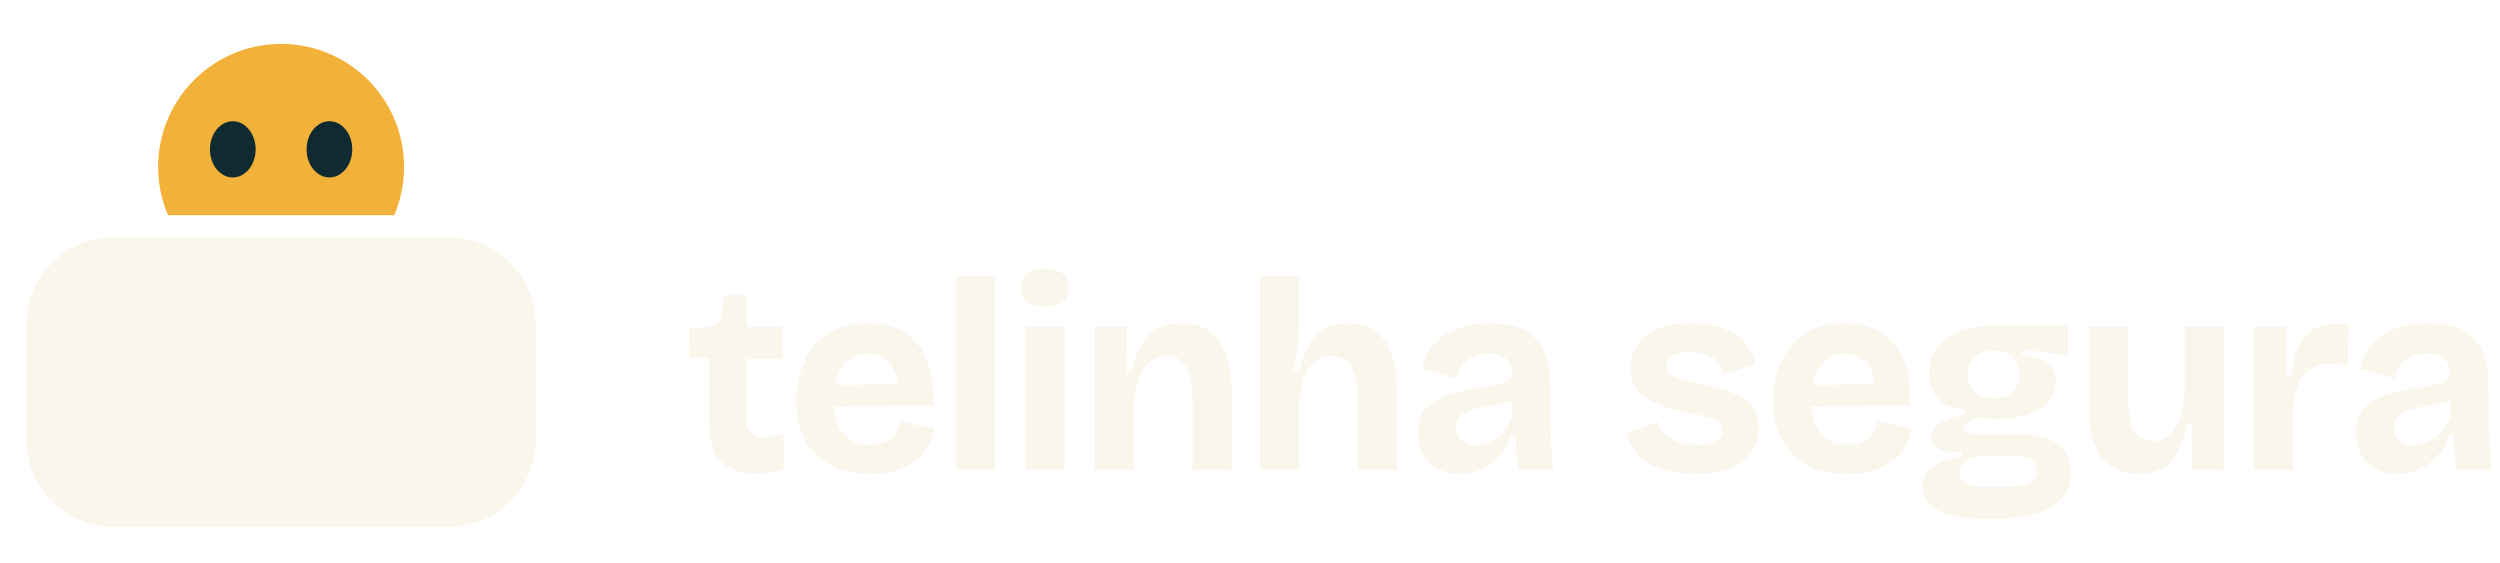
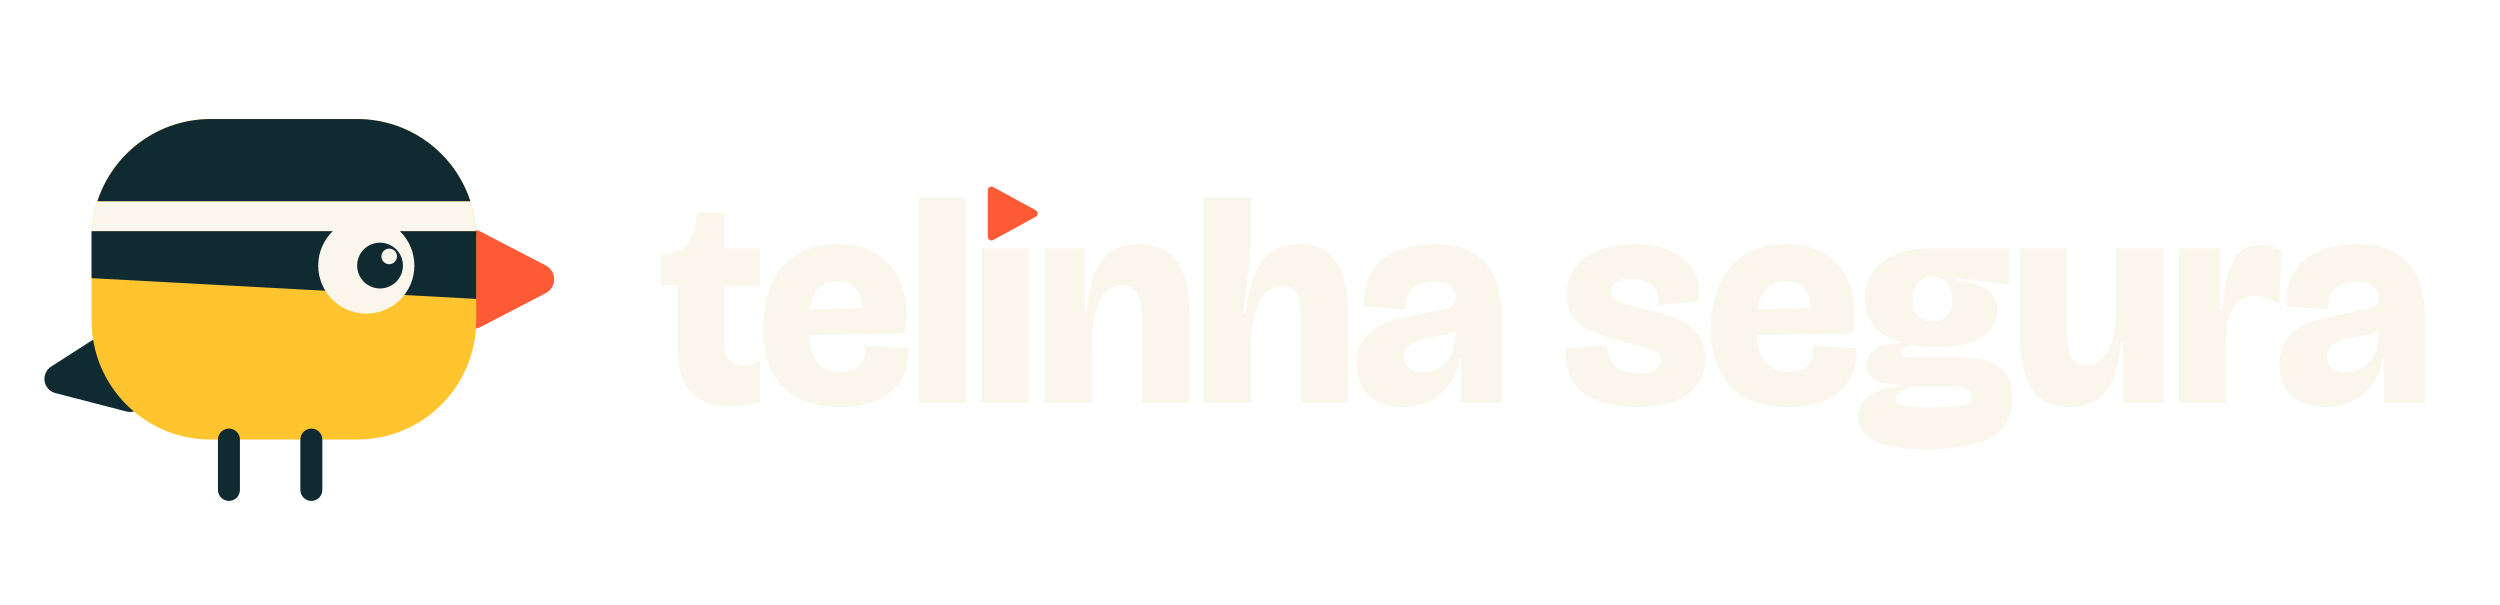
- <svg xmlns="http://www.w3.org/2000/svg" viewBox="0 0 284.59 64" width="284.59" height="64" role="img" aria-label="Telinha Segura">
+ <svg xmlns="http://www.w3.org/2000/svg" viewBox="-6 -6 546 132" width="546" height="132" role="img" aria-label="Telinha Segura">
  <g>
-     <path fill="#FBF6EC" d="M13 27H51A10 10 0 0 1 61 37V50A10 10 0 0 1 51 60H13A10 10 0 0 1 3 50V37A10 10 0 0 1 13 27Z" />
-     <path fill="#F2B23A" d="M19.126 24.5A14 14 0 1 1 44.874 24.5Z" />
-     <ellipse fill="#0F2A30" cx="26.5" cy="17" rx="2.6" ry="3.2" />
-     <ellipse fill="#0F2A30" cx="37.5" cy="17" rx="2.6" ry="3.2" />
+     <polygon fill="#0F2A30" stroke="#0F2A30" stroke-width="6.4" stroke-linejoin="round" points="21.25 67.55 6.9 76.75 22.42 80.77" />
+     <polygon fill="#FF5A36" stroke="#FF5A36" stroke-width="6.8" stroke-linejoin="round" points="97.4 47.6 111.63 55 97.4 62.4" />
+     <path fill="#FFC42E" d="M40 20H72A26 26 0 0 1 98 46V64A26 26 0 0 1 72 90H40A26 26 0 0 1 14 64V46A26 26 0 0 1 40 20Z" />
+     <path fill="#0F2A30" d="M15.261 38A26 26 0 0 1 40 20H72A26 26 0 0 1 96.739 38Z" />
+     <path fill="#FBF6EC" d="M15.261 38H96.739A26 26 0 0 1 97.957 44.5H14.043A26 26 0 0 1 15.261 38Z" />
+     <polygon fill="#0F2A30" points="14 44.5 98 44.5 98 59.28 14 54.75" />
+     <rect fill="#0F2A30" x="41.6" y="87.6" width="4.8" height="15.8" rx="2.4" />
+     <rect fill="#0F2A30" x="59.6" y="87.6" width="4.8" height="15.8" rx="2.4" />
+     <circle fill="#FBF6EC" cx="74" cy="52" r="10.5" />
+     <circle fill="#0F2A30" cx="77" cy="52" r="5" />
+     <circle fill="#FBF6EC" cx="79" cy="50" r="1.7" />
  </g>
-   <path fill="#FBF6EC" transform="translate(78 53.5)" d="M8.029 0.372Q5.27 0.372 3.983 -1.07Q2.697 -2.511 2.697 -5.642V-12.772H0.403L0.465 -16.182H1.922Q2.976 -16.213 3.472 -16.569Q3.968 -16.926 4.092 -17.825L4.433 -19.902H6.975V-16.275H11.067V-12.648H6.975V-5.859Q6.975 -4.743 7.518 -4.232Q8.06 -3.72 9.114 -3.72Q9.672 -3.72 10.215 -3.844Q10.757 -3.968 11.191 -4.247V-0.124Q10.23 0.186 9.439 0.279Q8.649 0.372 8.029 0.372ZM21.08 0.434Q19.034 0.434 17.484 -0.139Q15.934 -0.713 14.849 -1.782Q13.764 -2.852 13.206 -4.386Q12.648 -5.921 12.648 -7.843Q12.648 -9.765 13.191 -11.377Q13.733 -12.989 14.771 -14.198Q15.81 -15.407 17.329 -16.058Q18.848 -16.709 20.77 -16.709Q22.661 -16.709 24.102 -16.089Q25.544 -15.469 26.505 -14.26Q27.466 -13.051 27.916 -11.315Q28.365 -9.579 28.21 -7.316L15.531 -7.223V-9.672L25.544 -9.765L24.087 -8.494Q24.273 -10.137 23.87 -11.175Q23.467 -12.214 22.645 -12.726Q21.824 -13.237 20.801 -13.237Q19.623 -13.237 18.755 -12.601Q17.887 -11.966 17.407 -10.788Q16.926 -9.61 16.926 -7.936Q16.926 -5.332 18.058 -4.092Q19.189 -2.852 21.08 -2.852Q21.948 -2.852 22.553 -3.085Q23.157 -3.317 23.544 -3.689Q23.932 -4.061 24.149 -4.542Q24.366 -5.022 24.49 -5.518L28.396 -4.743Q28.179 -3.596 27.652 -2.651Q27.125 -1.705 26.226 -1.023Q25.327 -0.341 24.072 0.047Q22.816 0.434 21.08 0.434ZM30.876 0.0V-22.072H35.278V0.0ZM38.719 0.0V-16.275H43.183V0.0ZM40.951 -18.6Q39.649 -18.6 38.952 -19.142Q38.254 -19.685 38.254 -20.739Q38.254 -21.824 38.952 -22.366Q39.649 -22.909 40.951 -22.909Q42.284 -22.909 42.982 -22.366Q43.679 -21.824 43.679 -20.739Q43.679 -19.685 42.982 -19.142Q42.284 -18.6 40.951 -18.6ZM46.624 0.0V-9.734V-16.275H50.282L50.251 -11.16H50.809Q51.212 -13.02 51.941 -14.26Q52.669 -15.5 53.8 -16.105Q54.932 -16.709 56.513 -16.709Q59.303 -16.709 60.76 -14.741Q62.217 -12.772 62.217 -8.618V0.0H57.753V-8.122Q57.753 -10.633 57.009 -11.796Q56.265 -12.958 54.839 -12.958Q53.599 -12.958 52.778 -12.198Q51.956 -11.439 51.522 -10.122Q51.088 -8.804 51.088 -7.161V0.0ZM65.441 0.0V-9.982V-22.072H69.905V-17.112Q69.905 -16.492 69.859 -15.764Q69.812 -15.035 69.704 -14.276Q69.595 -13.516 69.487 -12.756Q69.378 -11.997 69.254 -11.284H69.874Q70.308 -12.989 70.975 -14.198Q71.641 -15.407 72.726 -16.058Q73.811 -16.709 75.423 -16.709Q78.244 -16.709 79.639 -14.725Q81.034 -12.741 81.034 -8.68V0.0H76.57V-8.029Q76.57 -10.54 75.841 -11.764Q75.113 -12.989 73.625 -12.989Q72.385 -12.989 71.579 -12.23Q70.773 -11.47 70.355 -10.184Q69.936 -8.897 69.905 -7.192V0.0ZM88.102 0.434Q86.769 0.434 85.715 -0.093Q84.661 -0.62 84.041 -1.643Q83.421 -2.666 83.421 -4.185Q83.421 -5.518 83.948 -6.432Q84.475 -7.347 85.467 -7.905Q86.459 -8.463 87.885 -8.835Q89.311 -9.207 91.109 -9.455Q92.163 -9.641 92.814 -9.796Q93.465 -9.951 93.775 -10.261Q94.085 -10.571 94.085 -11.16Q94.085 -12.059 93.45 -12.663Q92.814 -13.268 91.481 -13.268Q90.644 -13.268 89.869 -12.974Q89.094 -12.679 88.567 -12.043Q88.04 -11.408 87.823 -10.416L83.886 -11.501Q84.196 -12.865 84.878 -13.826Q85.56 -14.787 86.567 -15.438Q87.575 -16.089 88.862 -16.399Q90.148 -16.709 91.605 -16.709Q93.961 -16.709 95.48 -15.934Q96.999 -15.159 97.743 -13.562Q98.487 -11.966 98.487 -9.455V-6.665Q98.487 -5.58 98.518 -4.464Q98.549 -3.348 98.627 -2.216Q98.704 -1.085 98.797 0.0H94.86Q94.736 -0.837 94.643 -1.86Q94.55 -2.883 94.519 -3.968H93.992Q93.62 -2.759 92.799 -1.752Q91.977 -0.744 90.799 -0.155Q89.621 0.434 88.102 0.434ZM89.993 -2.821Q90.582 -2.821 91.202 -3.022Q91.822 -3.224 92.395 -3.643Q92.969 -4.061 93.434 -4.681Q93.899 -5.301 94.178 -6.107L94.116 -8.494L94.829 -8.37Q94.333 -7.967 93.605 -7.734Q92.876 -7.502 92.085 -7.378Q91.295 -7.254 90.52 -7.099Q89.745 -6.944 89.109 -6.696Q88.474 -6.448 88.118 -6.014Q87.761 -5.58 87.761 -4.836Q87.761 -3.906 88.381 -3.364Q89.001 -2.821 89.993 -2.821ZM114.855 0.434Q113.212 0.434 111.879 0.124Q110.546 -0.186 109.585 -0.79Q108.624 -1.395 108.035 -2.263Q107.446 -3.131 107.291 -4.247L110.763 -5.487Q110.887 -4.774 111.43 -4.154Q111.972 -3.534 112.902 -3.193Q113.832 -2.852 115.134 -2.852Q116.529 -2.852 117.304 -3.271Q118.079 -3.689 118.079 -4.464Q118.079 -5.053 117.645 -5.394Q117.211 -5.735 116.405 -5.983Q115.599 -6.231 114.39 -6.448Q113.181 -6.727 112.003 -7.053Q110.825 -7.378 109.818 -7.936Q108.81 -8.494 108.206 -9.393Q107.601 -10.292 107.601 -11.687Q107.601 -13.206 108.407 -14.322Q109.213 -15.438 110.763 -16.073Q112.313 -16.709 114.514 -16.709Q116.529 -16.709 118.048 -16.151Q119.567 -15.593 120.544 -14.555Q121.52 -13.516 121.799 -12.028L118.141 -10.912Q118.048 -11.718 117.568 -12.276Q117.087 -12.834 116.312 -13.128Q115.537 -13.423 114.514 -13.423Q113.212 -13.423 112.484 -12.989Q111.755 -12.555 111.755 -11.842Q111.755 -11.253 112.22 -10.881Q112.685 -10.509 113.553 -10.277Q114.421 -10.044 115.599 -9.796Q116.808 -9.548 117.971 -9.223Q119.133 -8.897 120.094 -8.37Q121.055 -7.843 121.629 -6.96Q122.202 -6.076 122.202 -4.712Q122.202 -3.1 121.334 -1.953Q120.466 -0.806 118.839 -0.186Q117.211 0.434 114.855 0.434ZM132.277 0.434Q130.231 0.434 128.681 -0.139Q127.131 -0.713 126.046 -1.782Q124.961 -2.852 124.403 -4.386Q123.845 -5.921 123.845 -7.843Q123.845 -9.765 124.388 -11.377Q124.93 -12.989 125.969 -14.198Q127.007 -15.407 128.526 -16.058Q130.045 -16.709 131.967 -16.709Q133.858 -16.709 135.3 -16.089Q136.741 -15.469 137.702 -14.26Q138.663 -13.051 139.113 -11.315Q139.562 -9.579 139.407 -7.316L126.728 -7.223V-9.672L136.741 -9.765L135.284 -8.494Q135.47 -10.137 135.067 -11.175Q134.664 -12.214 133.843 -12.726Q133.021 -13.237 131.998 -13.237Q130.82 -13.237 129.952 -12.601Q129.084 -11.966 128.604 -10.788Q128.123 -9.61 128.123 -7.936Q128.123 -5.332 129.255 -4.092Q130.386 -2.852 132.277 -2.852Q133.145 -2.852 133.75 -3.085Q134.354 -3.317 134.742 -3.689Q135.129 -4.061 135.346 -4.542Q135.563 -5.022 135.687 -5.518L139.593 -4.743Q139.376 -3.596 138.849 -2.651Q138.322 -1.705 137.423 -1.023Q136.524 -0.341 135.269 0.047Q134.013 0.434 132.277 0.434ZM148.521 5.58Q145.824 5.58 144.119 5.162Q142.414 4.743 141.624 3.937Q140.833 3.131 140.833 1.953Q140.833 0.527 141.964 -0.356Q143.096 -1.24 145.297 -1.457V-2.015Q143.592 -2.015 142.709 -2.387Q141.825 -2.759 141.825 -3.658Q141.825 -4.526 142.693 -5.208Q143.561 -5.89 145.607 -6.262V-6.851Q143.716 -7.006 142.647 -8.122Q141.577 -9.238 141.577 -11.005Q141.577 -12.555 142.43 -13.779Q143.282 -15.004 144.987 -15.717Q146.692 -16.43 149.141 -16.43H157.387V-13.02L152.21 -13.733V-13.082Q154.256 -12.772 155.139 -12.043Q156.023 -11.315 156.023 -10.075Q156.023 -8.804 155.217 -7.843Q154.411 -6.882 152.877 -6.339Q151.342 -5.797 149.172 -5.797Q148.769 -5.797 148.288 -5.843Q147.808 -5.89 146.785 -6.014Q146.165 -5.58 145.839 -5.255Q145.514 -4.929 145.514 -4.65Q145.514 -4.433 145.731 -4.309Q145.948 -4.185 146.336 -4.123Q146.723 -4.061 147.126 -4.061H151.807Q152.427 -4.061 153.404 -3.968Q154.38 -3.875 155.372 -3.472Q156.364 -3.069 157.046 -2.186Q157.728 -1.302 157.728 0.31Q157.728 2.108 156.721 3.271Q155.713 4.433 153.667 5.006Q151.621 5.58 148.521 5.58ZM148.955 1.953Q150.846 1.953 151.916 1.752Q152.985 1.55 153.419 1.131Q153.853 0.713 153.853 0.062Q153.853 -0.527 153.589 -0.883Q153.326 -1.24 152.907 -1.364Q152.489 -1.488 152.071 -1.534Q151.652 -1.581 151.342 -1.581H147.405Q146.134 -1.426 145.576 -0.868Q145.018 -0.31 145.018 0.403Q145.018 1.023 145.452 1.364Q145.886 1.705 146.754 1.829Q147.622 1.953 148.955 1.953ZM148.955 -8.153Q150.412 -8.153 151.141 -8.881Q151.869 -9.61 151.869 -10.757Q151.869 -11.997 151.125 -12.787Q150.381 -13.578 148.955 -13.578Q147.529 -13.578 146.754 -12.803Q145.979 -12.028 145.979 -10.788Q145.979 -10.013 146.32 -9.424Q146.661 -8.835 147.327 -8.494Q147.994 -8.153 148.955 -8.153ZM165.478 0.434Q162.626 0.434 161.2 -1.503Q159.774 -3.441 159.774 -7.378V-16.275H164.269V-7.874Q164.269 -5.549 164.966 -4.418Q165.664 -3.286 167.09 -3.286Q167.958 -3.286 168.594 -3.705Q169.229 -4.123 169.694 -4.913Q170.159 -5.704 170.407 -6.774Q170.655 -7.843 170.686 -9.145V-16.275H175.119V-6.758V0.0H171.492V-5.239H170.965Q170.562 -3.255 169.849 -1.999Q169.136 -0.744 168.067 -0.155Q166.997 0.434 165.478 0.434ZM178.56 0.0V-7.967V-16.275H182.28V-10.571H182.838Q183.055 -12.71 183.66 -14.043Q184.264 -15.376 185.318 -16.011Q186.372 -16.647 187.922 -16.647Q188.232 -16.647 188.589 -16.616Q188.945 -16.585 189.41 -16.461L189.224 -11.718Q188.697 -11.935 188.139 -12.028Q187.581 -12.121 187.147 -12.121Q185.969 -12.121 185.101 -11.563Q184.233 -11.005 183.722 -9.936Q183.21 -8.866 183.024 -7.347V0.0ZM194.897 0.434Q193.564 0.434 192.51 -0.093Q191.456 -0.62 190.836 -1.643Q190.216 -2.666 190.216 -4.185Q190.216 -5.518 190.743 -6.432Q191.27 -7.347 192.262 -7.905Q193.254 -8.463 194.68 -8.835Q196.106 -9.207 197.904 -9.455Q198.958 -9.641 199.609 -9.796Q200.26 -9.951 200.57 -10.261Q200.88 -10.571 200.88 -11.16Q200.88 -12.059 200.245 -12.663Q199.609 -13.268 198.276 -13.268Q197.439 -13.268 196.664 -12.974Q195.889 -12.679 195.362 -12.043Q194.835 -11.408 194.618 -10.416L190.681 -11.501Q190.991 -12.865 191.673 -13.826Q192.355 -14.787 193.363 -15.438Q194.37 -16.089 195.657 -16.399Q196.943 -16.709 198.4 -16.709Q200.756 -16.709 202.275 -15.934Q203.794 -15.159 204.538 -13.562Q205.282 -11.966 205.282 -9.455V-6.665Q205.282 -5.58 205.313 -4.464Q205.344 -3.348 205.422 -2.216Q205.499 -1.085 205.592 0.0H201.655Q201.531 -0.837 201.438 -1.86Q201.345 -2.883 201.314 -3.968H200.787Q200.415 -2.759 199.594 -1.752Q198.772 -0.744 197.594 -0.155Q196.416 0.434 194.897 0.434ZM196.788 -2.821Q197.377 -2.821 197.997 -3.022Q198.617 -3.224 199.191 -3.643Q199.764 -4.061 200.229 -4.681Q200.694 -5.301 200.973 -6.107L200.911 -8.494L201.624 -8.37Q201.128 -7.967 200.4 -7.734Q199.671 -7.502 198.881 -7.378Q198.09 -7.254 197.315 -7.099Q196.54 -6.944 195.905 -6.696Q195.269 -6.448 194.913 -6.014Q194.556 -5.58 194.556 -4.836Q194.556 -3.906 195.176 -3.364Q195.796 -2.821 196.788 -2.821Z" />
+   <g transform="translate(138 82)">
+     <path fill="#FBF6EC" d="M15.808 0.768Q9.856 0.768 6.944 -2.272Q4.032 -5.312 4.032 -11.712V-25.728H0.32V-32.256H0.512Q4.48 -32.768 6.144 -34.912Q7.808 -37.056 8.192 -41.408V-41.536H14.272V-33.792H22.016V-25.472H14.272V-12.672Q14.272 -10.24 15.456 -9.216Q16.64 -8.192 18.368 -8.192Q19.264 -8.192 20.224 -8.448Q21.184 -8.704 22.016 -9.152V-0.128Q20.032 0.448 18.496 0.608Q16.96 0.768 15.808 0.768ZM39.552 0.896Q34.752 0.896 31.52 -0.48Q28.288 -1.856 26.304 -4.256Q24.32 -6.656 23.456 -9.728Q22.592 -12.8 22.592 -16.192Q22.592 -19.84 23.52 -23.168Q24.448 -26.496 26.4 -29.088Q28.352 -31.68 31.456 -33.184Q34.56 -34.688 38.912 -34.688Q43.264 -34.688 46.368 -33.184Q49.472 -31.68 51.328 -28.992Q53.184 -26.304 53.728 -22.784Q54.272 -19.264 53.568 -15.168L29.056 -14.784V-20.416L45.632 -20.736L44.288 -17.472Q44.672 -20.416 44.192 -22.432Q43.712 -24.448 42.432 -25.504Q41.152 -26.56 38.912 -26.56Q36.544 -26.56 35.136 -25.344Q33.728 -24.128 33.152 -21.92Q32.576 -19.712 32.576 -16.704Q32.576 -11.52 34.304 -9.152Q36.032 -6.784 39.616 -6.784Q41.152 -6.784 42.176 -7.168Q43.2 -7.552 43.84 -8.288Q44.48 -9.024 44.736 -10.08Q44.992 -11.136 44.928 -12.48L54.4 -11.968Q54.592 -9.856 53.984 -7.616Q53.376 -5.376 51.712 -3.456Q50.048 -1.536 47.072 -0.32Q44.096 0.896 39.552 0.896ZM56.704 0V-44.8H67.072V0ZM70.4 0V-33.792H80.768V0ZM84.096 0V-19.136V-33.792H92.864V-20.032H93.376Q93.76 -25.024 95.04 -28.256Q96.32 -31.488 98.688 -33.088Q101.056 -34.688 104.704 -34.688Q110.208 -34.688 112.992 -31.04Q115.776 -27.392 115.776 -20.16V0H105.408V-18.816Q105.408 -22.272 104.352 -24Q103.296 -25.728 100.992 -25.728Q99.072 -25.728 97.6 -24.384Q96.128 -23.04 95.296 -20.032Q94.464 -17.024 94.464 -11.968V0ZM118.784 0V-17.856V-44.8H129.152V-36.352Q129.152 -35.008 128.992 -32.8Q128.832 -30.592 128.544 -28.096Q128.256 -25.6 127.968 -23.328Q127.68 -21.056 127.488 -19.52H128.064Q128.64 -24.832 130.048 -28.192Q131.456 -31.552 133.888 -33.12Q136.32 -34.688 139.776 -34.688Q145.216 -34.688 147.84 -30.816Q150.464 -26.944 150.464 -19.136V0H140.096V-18.688Q140.096 -22.272 139.136 -23.936Q138.176 -25.6 136 -25.6Q134.08 -25.6 132.544 -24.16Q131.008 -22.72 130.08 -19.584Q129.152 -16.448 129.152 -11.456V0ZM162.432 0.896Q159.872 0.896 157.568 0Q155.264 -0.896 153.792 -2.912Q152.32 -4.928 152.32 -8.32Q152.32 -11.456 153.536 -13.408Q154.752 -15.36 156.8 -16.544Q158.848 -17.728 161.28 -18.336Q163.712 -18.944 166.08 -19.392Q169.408 -20.032 171.072 -20.416Q172.736 -20.8 173.344 -21.312Q173.952 -21.824 173.952 -22.72Q173.952 -24.576 172.576 -25.536Q171.2 -26.496 168.96 -26.496Q167.552 -26.496 166.144 -25.984Q164.736 -25.472 163.84 -24.16Q162.944 -22.848 163.008 -20.416L153.792 -21.056Q153.664 -25.088 155.008 -27.744Q156.352 -30.4 158.688 -31.904Q161.024 -33.408 163.808 -34.048Q166.592 -34.688 169.344 -34.688Q174.4 -34.688 177.664 -32.8Q180.928 -30.912 182.496 -27.36Q184.064 -23.808 184.064 -18.752V-12.736Q184.064 -10.624 184.064 -8.48Q184.064 -6.336 184.064 -4.224Q184.064 -2.112 184.064 0H175.104Q175.104 -2.304 175.104 -4.672Q175.104 -7.04 175.104 -9.664H174.72Q174.464 -6.784 172.832 -4.384Q171.2 -1.984 168.544 -0.544Q165.888 0.896 162.432 0.896ZM166.72 -6.656Q167.808 -6.656 169.056 -7.072Q170.304 -7.488 171.424 -8.448Q172.544 -9.408 173.248 -11.104Q173.952 -12.8 173.952 -15.296V-16.832L175.68 -17.024Q175.168 -16.192 173.984 -15.68Q172.8 -15.168 171.328 -14.88Q169.856 -14.592 168.352 -14.304Q166.848 -14.016 165.568 -13.536Q164.288 -13.056 163.488 -12.256Q162.688 -11.456 162.688 -10.048Q162.688 -8.384 163.872 -7.52Q165.056 -6.656 166.72 -6.656ZM213.504 0.896Q210.112 0.896 207.2 0.224Q204.288 -0.448 202.144 -1.92Q200 -3.392 198.88 -5.856Q197.76 -8.32 197.952 -11.84L206.976 -12.608Q207.104 -10.496 207.936 -9.12Q208.768 -7.744 210.24 -7.104Q211.712 -6.464 213.824 -6.464Q215.808 -6.464 217.248 -7.136Q218.688 -7.808 218.688 -9.408Q218.688 -10.24 218.176 -10.784Q217.664 -11.328 216.288 -11.808Q214.912 -12.288 212.288 -12.928Q209.024 -13.76 206.4 -14.592Q203.776 -15.424 201.92 -16.576Q200.064 -17.728 199.104 -19.424Q198.144 -21.12 198.144 -23.616Q198.144 -27.136 200.032 -29.6Q201.92 -32.064 205.248 -33.376Q208.576 -34.688 212.928 -34.688Q216.832 -34.688 220.224 -33.472Q223.616 -32.256 225.568 -29.504Q227.52 -26.752 227.008 -22.208L218.176 -21.376Q218.368 -23.232 217.664 -24.544Q216.96 -25.856 215.616 -26.528Q214.272 -27.2 212.352 -27.2Q210.176 -27.2 208.992 -26.4Q207.808 -25.6 207.808 -24.384Q207.808 -23.424 208.544 -22.752Q209.28 -22.08 210.848 -21.6Q212.416 -21.12 214.912 -20.544Q217.088 -20.096 219.456 -19.392Q221.824 -18.688 223.872 -17.504Q225.92 -16.32 227.2 -14.4Q228.48 -12.48 228.48 -9.536Q228.48 -6.4 226.752 -4.032Q225.024 -1.664 221.696 -0.384Q218.368 0.896 213.504 0.896ZM246.592 0.896Q241.792 0.896 238.56 -0.48Q235.328 -1.856 233.344 -4.256Q231.36 -6.656 230.496 -9.728Q229.632 -12.8 229.632 -16.192Q229.632 -19.84 230.56 -23.168Q231.488 -26.496 233.44 -29.088Q235.392 -31.68 238.496 -33.184Q241.6 -34.688 245.952 -34.688Q250.304 -34.688 253.408 -33.184Q256.512 -31.68 258.368 -28.992Q260.224 -26.304 260.768 -22.784Q261.312 -19.264 260.608 -15.168L236.096 -14.784V-20.416L252.672 -20.736L251.328 -17.472Q251.712 -20.416 251.232 -22.432Q250.752 -24.448 249.472 -25.504Q248.192 -26.56 245.952 -26.56Q243.584 -26.56 242.176 -25.344Q240.768 -24.128 240.192 -21.92Q239.616 -19.712 239.616 -16.704Q239.616 -11.52 241.344 -9.152Q243.072 -6.784 246.656 -6.784Q248.192 -6.784 249.216 -7.168Q250.24 -7.552 250.88 -8.288Q251.52 -9.024 251.776 -10.08Q252.032 -11.136 251.968 -12.48L261.44 -11.968Q261.632 -9.856 261.024 -7.616Q260.416 -5.376 258.752 -3.456Q257.088 -1.536 254.112 -0.32Q251.136 0.896 246.592 0.896ZM276.992 10.112Q271.296 10.112 267.968 9.216Q264.64 8.32 263.232 6.752Q261.824 5.184 261.824 3.136Q261.824 0.32 264.064 -1.376Q266.304 -3.072 270.592 -3.712V-4.032Q267.328 -4.032 265.472 -5.152Q263.616 -6.272 263.616 -8.256Q263.616 -10.112 265.312 -11.584Q267.008 -13.056 270.848 -13.056V-13.504Q267.392 -14.336 265.344 -16.704Q263.296 -19.072 263.296 -22.848Q263.296 -26.176 264.992 -28.608Q266.688 -31.04 269.952 -32.416Q273.216 -33.792 277.888 -33.792H294.72V-25.856L283.136 -27.328V-26.816Q288.448 -26.112 290.336 -24.416Q292.224 -22.72 292.224 -20.352Q292.224 -17.984 290.784 -16.128Q289.344 -14.272 286.336 -13.216Q283.328 -12.16 278.72 -12.16Q277.312 -12.16 275.872 -12.288Q274.432 -12.416 273.408 -12.672Q272.32 -12.224 271.712 -11.744Q271.104 -11.264 271.104 -10.752Q271.104 -10.432 271.36 -10.272Q271.616 -10.112 272.096 -10.048Q272.576 -9.984 273.216 -9.984H283.456Q284.8 -9.984 286.816 -9.824Q288.832 -9.664 290.848 -8.864Q292.864 -8.064 294.208 -6.208Q295.552 -4.352 295.552 -0.96Q295.552 2.88 293.536 5.312Q291.52 7.744 287.424 8.928Q283.328 10.112 276.992 10.112ZM276.992 1.024Q281.28 1.024 283.328 0.736Q285.376 0.448 286.016 -0.064Q286.656 -0.576 286.656 -1.216Q286.656 -2.112 286.144 -2.624Q285.632 -3.136 284.864 -3.36Q284.096 -3.584 283.36 -3.616Q282.624 -3.648 282.176 -3.648H273.536Q271.488 -2.944 270.752 -2.336Q270.016 -1.728 270.016 -0.96Q270.016 -0.064 270.88 0.352Q271.744 0.768 273.312 0.896Q274.88 1.024 276.992 1.024ZM278.08 -17.792Q280.128 -17.792 281.248 -19.072Q282.368 -20.352 282.368 -22.592Q282.368 -24.832 281.216 -26.208Q280.064 -27.584 278.016 -27.584Q276.032 -27.584 274.848 -26.208Q273.664 -24.832 273.664 -22.592Q273.664 -21.12 274.176 -20.032Q274.688 -18.944 275.68 -18.368Q276.672 -17.792 278.08 -17.792ZM307.968 0.896Q302.464 0.896 299.808 -2.944Q297.152 -6.784 297.152 -14.72V-33.792H307.52V-14.848Q307.52 -11.136 308.576 -9.664Q309.632 -8.192 311.616 -8.192Q313.024 -8.192 314.208 -8.928Q315.392 -9.664 316.288 -11.168Q317.184 -12.672 317.664 -15.04Q318.144 -17.408 318.144 -20.736V-33.792H328.512V-15.232V0H319.68V-13.184H319.232Q318.848 -8.256 317.504 -5.152Q316.16 -2.048 313.792 -0.576Q311.424 0.896 307.968 0.896ZM331.84 0V-18.368V-33.792H340.8V-20.352H341.312Q341.696 -25.728 342.816 -28.832Q343.936 -31.936 345.632 -33.248Q347.328 -34.56 349.44 -34.56Q350.592 -34.56 351.84 -34.24Q353.088 -33.92 354.304 -33.216L353.792 -21.696Q352.384 -22.528 351.04 -22.944Q349.696 -23.36 348.48 -23.36Q346.432 -23.36 345.024 -22.208Q343.616 -21.056 342.88 -18.816Q342.144 -16.576 342.144 -13.376V0ZM363.968 0.896Q361.408 0.896 359.104 0Q356.8 -0.896 355.328 -2.912Q353.856 -4.928 353.856 -8.32Q353.856 -11.456 355.072 -13.408Q356.288 -15.36 358.336 -16.544Q360.384 -17.728 362.816 -18.336Q365.248 -18.944 367.616 -19.392Q370.944 -20.032 372.608 -20.416Q374.272 -20.8 374.88 -21.312Q375.488 -21.824 375.488 -22.72Q375.488 -24.576 374.112 -25.536Q372.736 -26.496 370.496 -26.496Q369.088 -26.496 367.68 -25.984Q366.272 -25.472 365.376 -24.16Q364.48 -22.848 364.544 -20.416L355.328 -21.056Q355.2 -25.088 356.544 -27.744Q357.888 -30.4 360.224 -31.904Q362.56 -33.408 365.344 -34.048Q368.128 -34.688 370.88 -34.688Q375.936 -34.688 379.2 -32.8Q382.464 -30.912 384.032 -27.36Q385.6 -23.808 385.6 -18.752V-12.736Q385.6 -10.624 385.6 -8.48Q385.6 -6.336 385.6 -4.224Q385.6 -2.112 385.6 0H376.64Q376.64 -2.304 376.64 -4.672Q376.64 -7.04 376.64 -9.664H376.256Q376 -6.784 374.368 -4.384Q372.736 -1.984 370.08 -0.544Q367.424 0.896 363.968 0.896ZM368.256 -6.656Q369.344 -6.656 370.592 -7.072Q371.84 -7.488 372.96 -8.448Q374.08 -9.408 374.784 -11.104Q375.488 -12.8 375.488 -15.296V-16.832L377.216 -17.024Q376.704 -16.192 375.52 -15.68Q374.336 -15.168 372.864 -14.88Q371.392 -14.592 369.888 -14.304Q368.384 -14.016 367.104 -13.536Q365.824 -13.056 365.024 -12.256Q364.224 -11.456 364.224 -10.048Q364.224 -8.384 365.408 -7.52Q366.592 -6.656 368.256 -6.656Z" />
+     <path fill="#FF5A36" fill-rule="evenodd" d="M72.913 -47.152L82.223 -42.072A0.8 0.8 0 0 1 82.223 -40.668L72.913 -35.588A0.8 0.8 0 0 1 71.73 -36.29L71.73 -46.45A0.8 0.8 0 0 1 72.913 -47.152Z" />
+   </g>
</svg>
